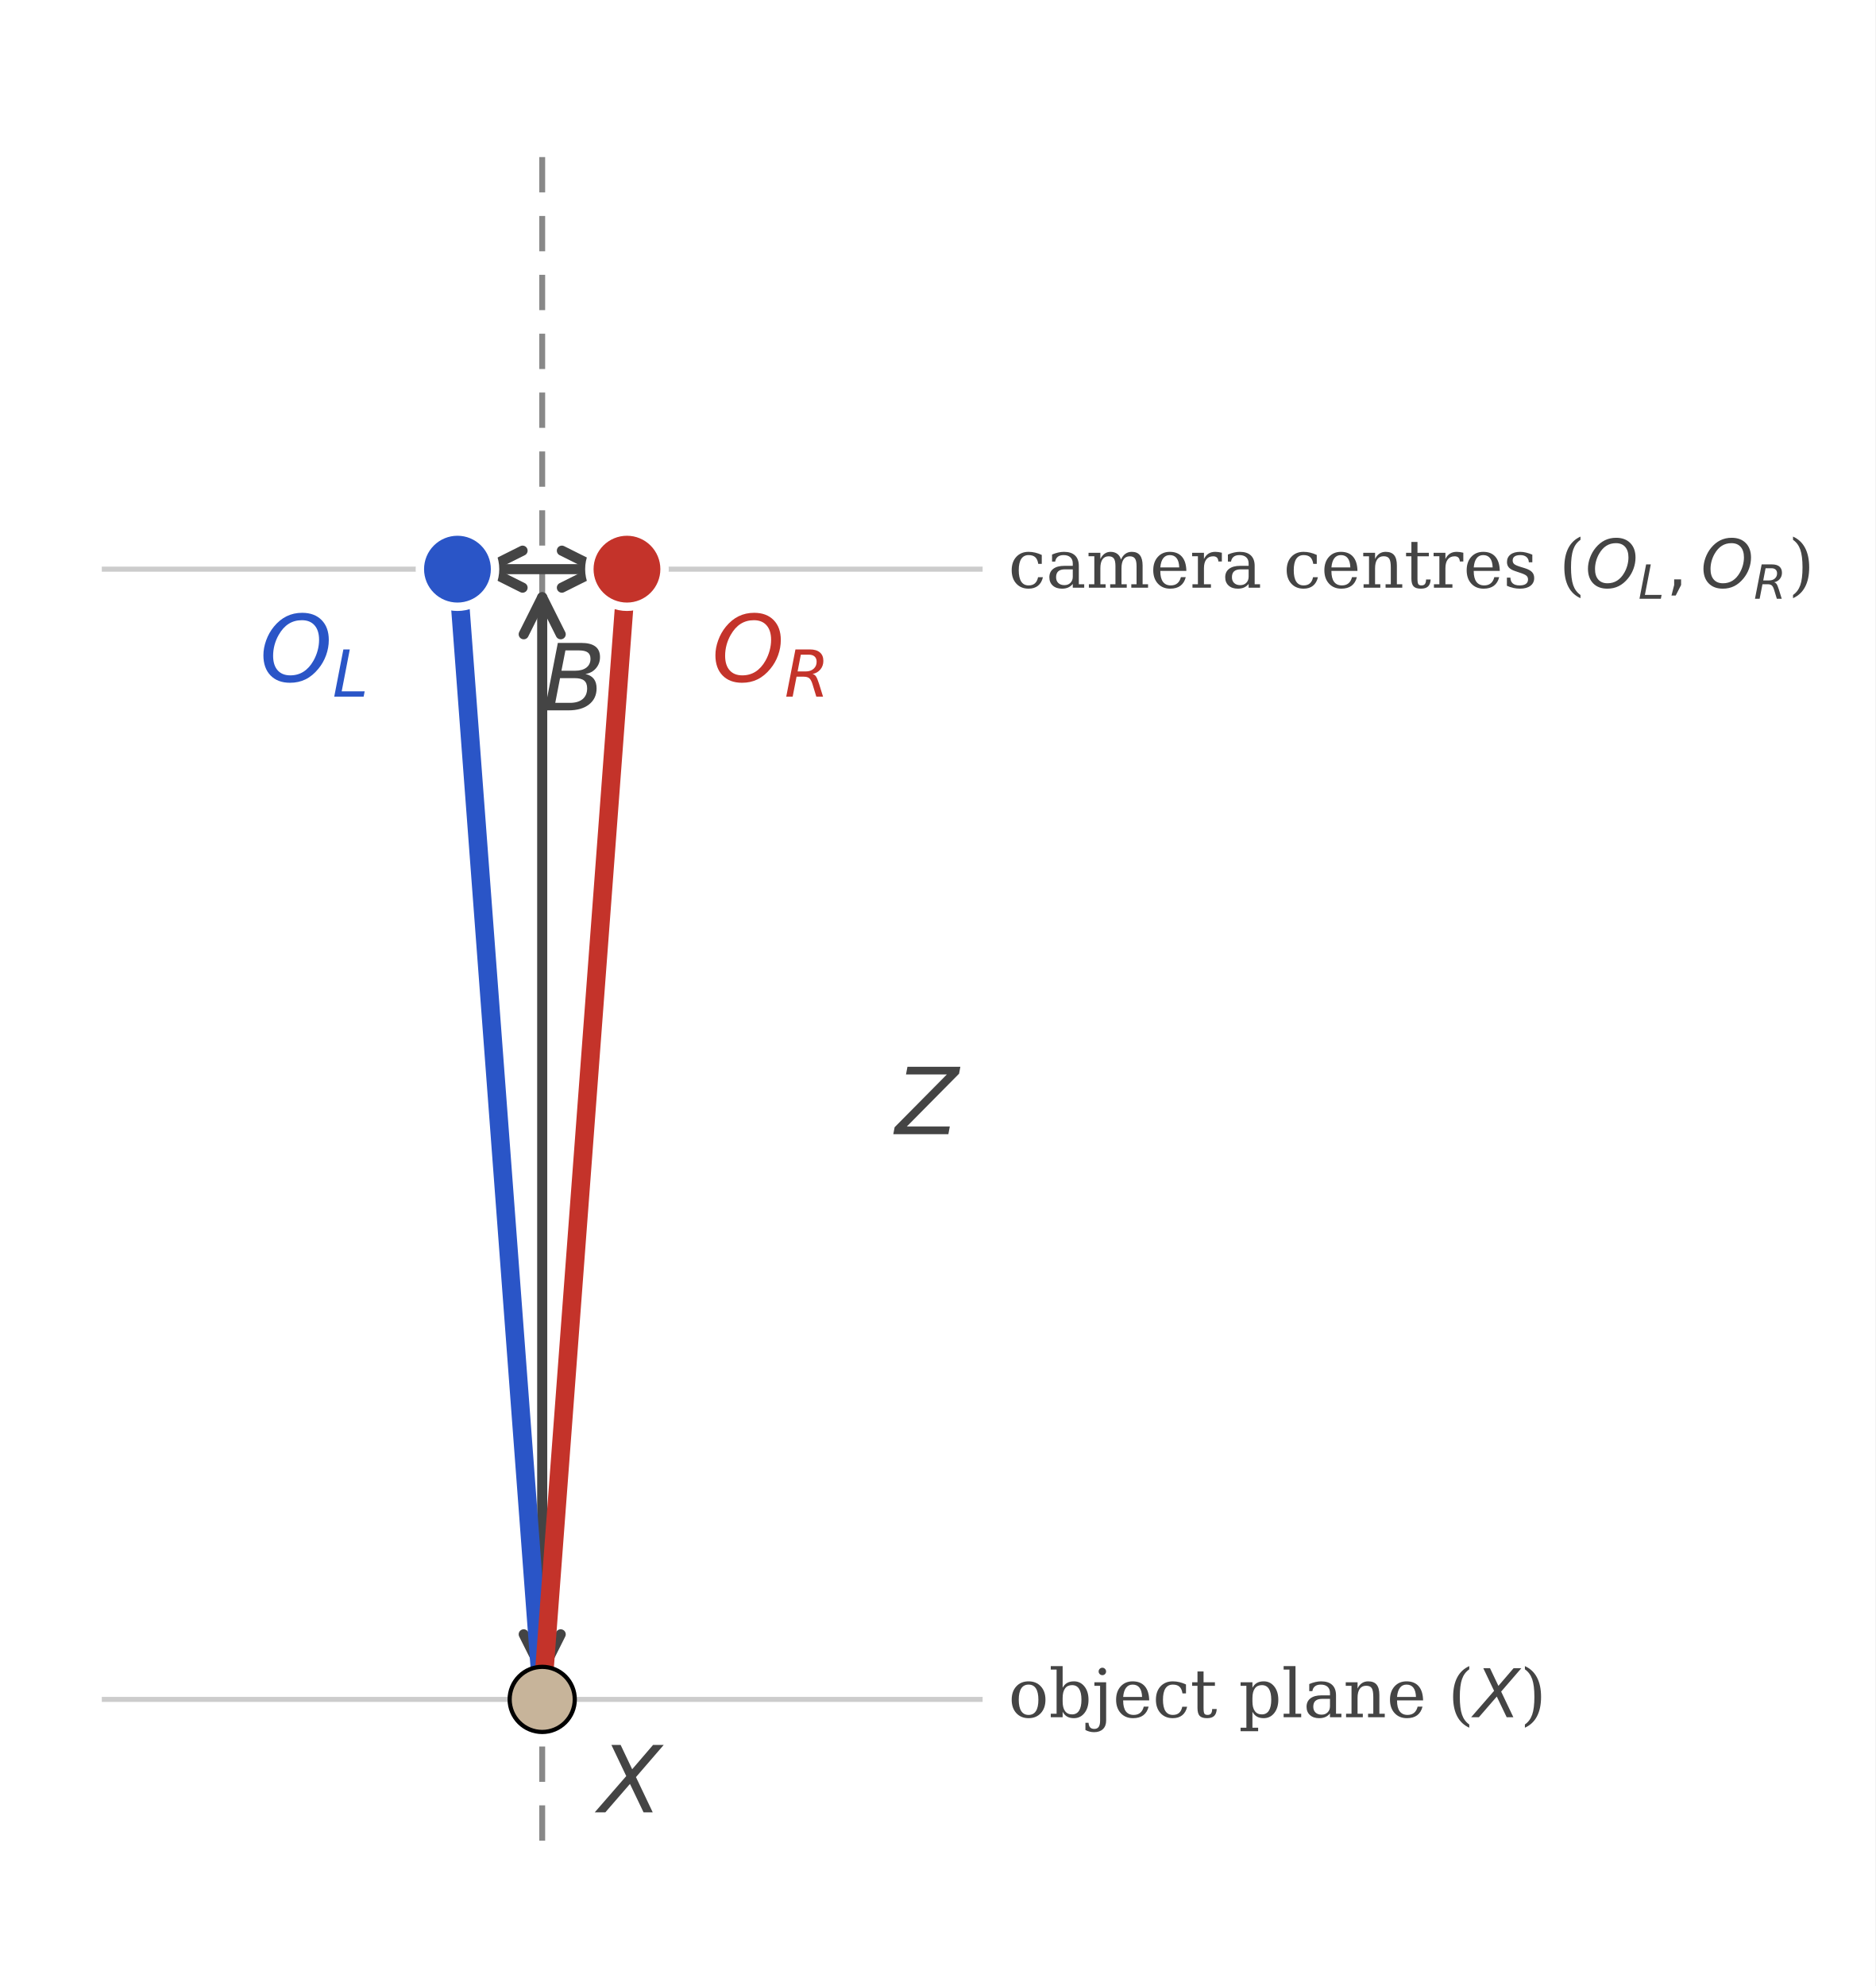
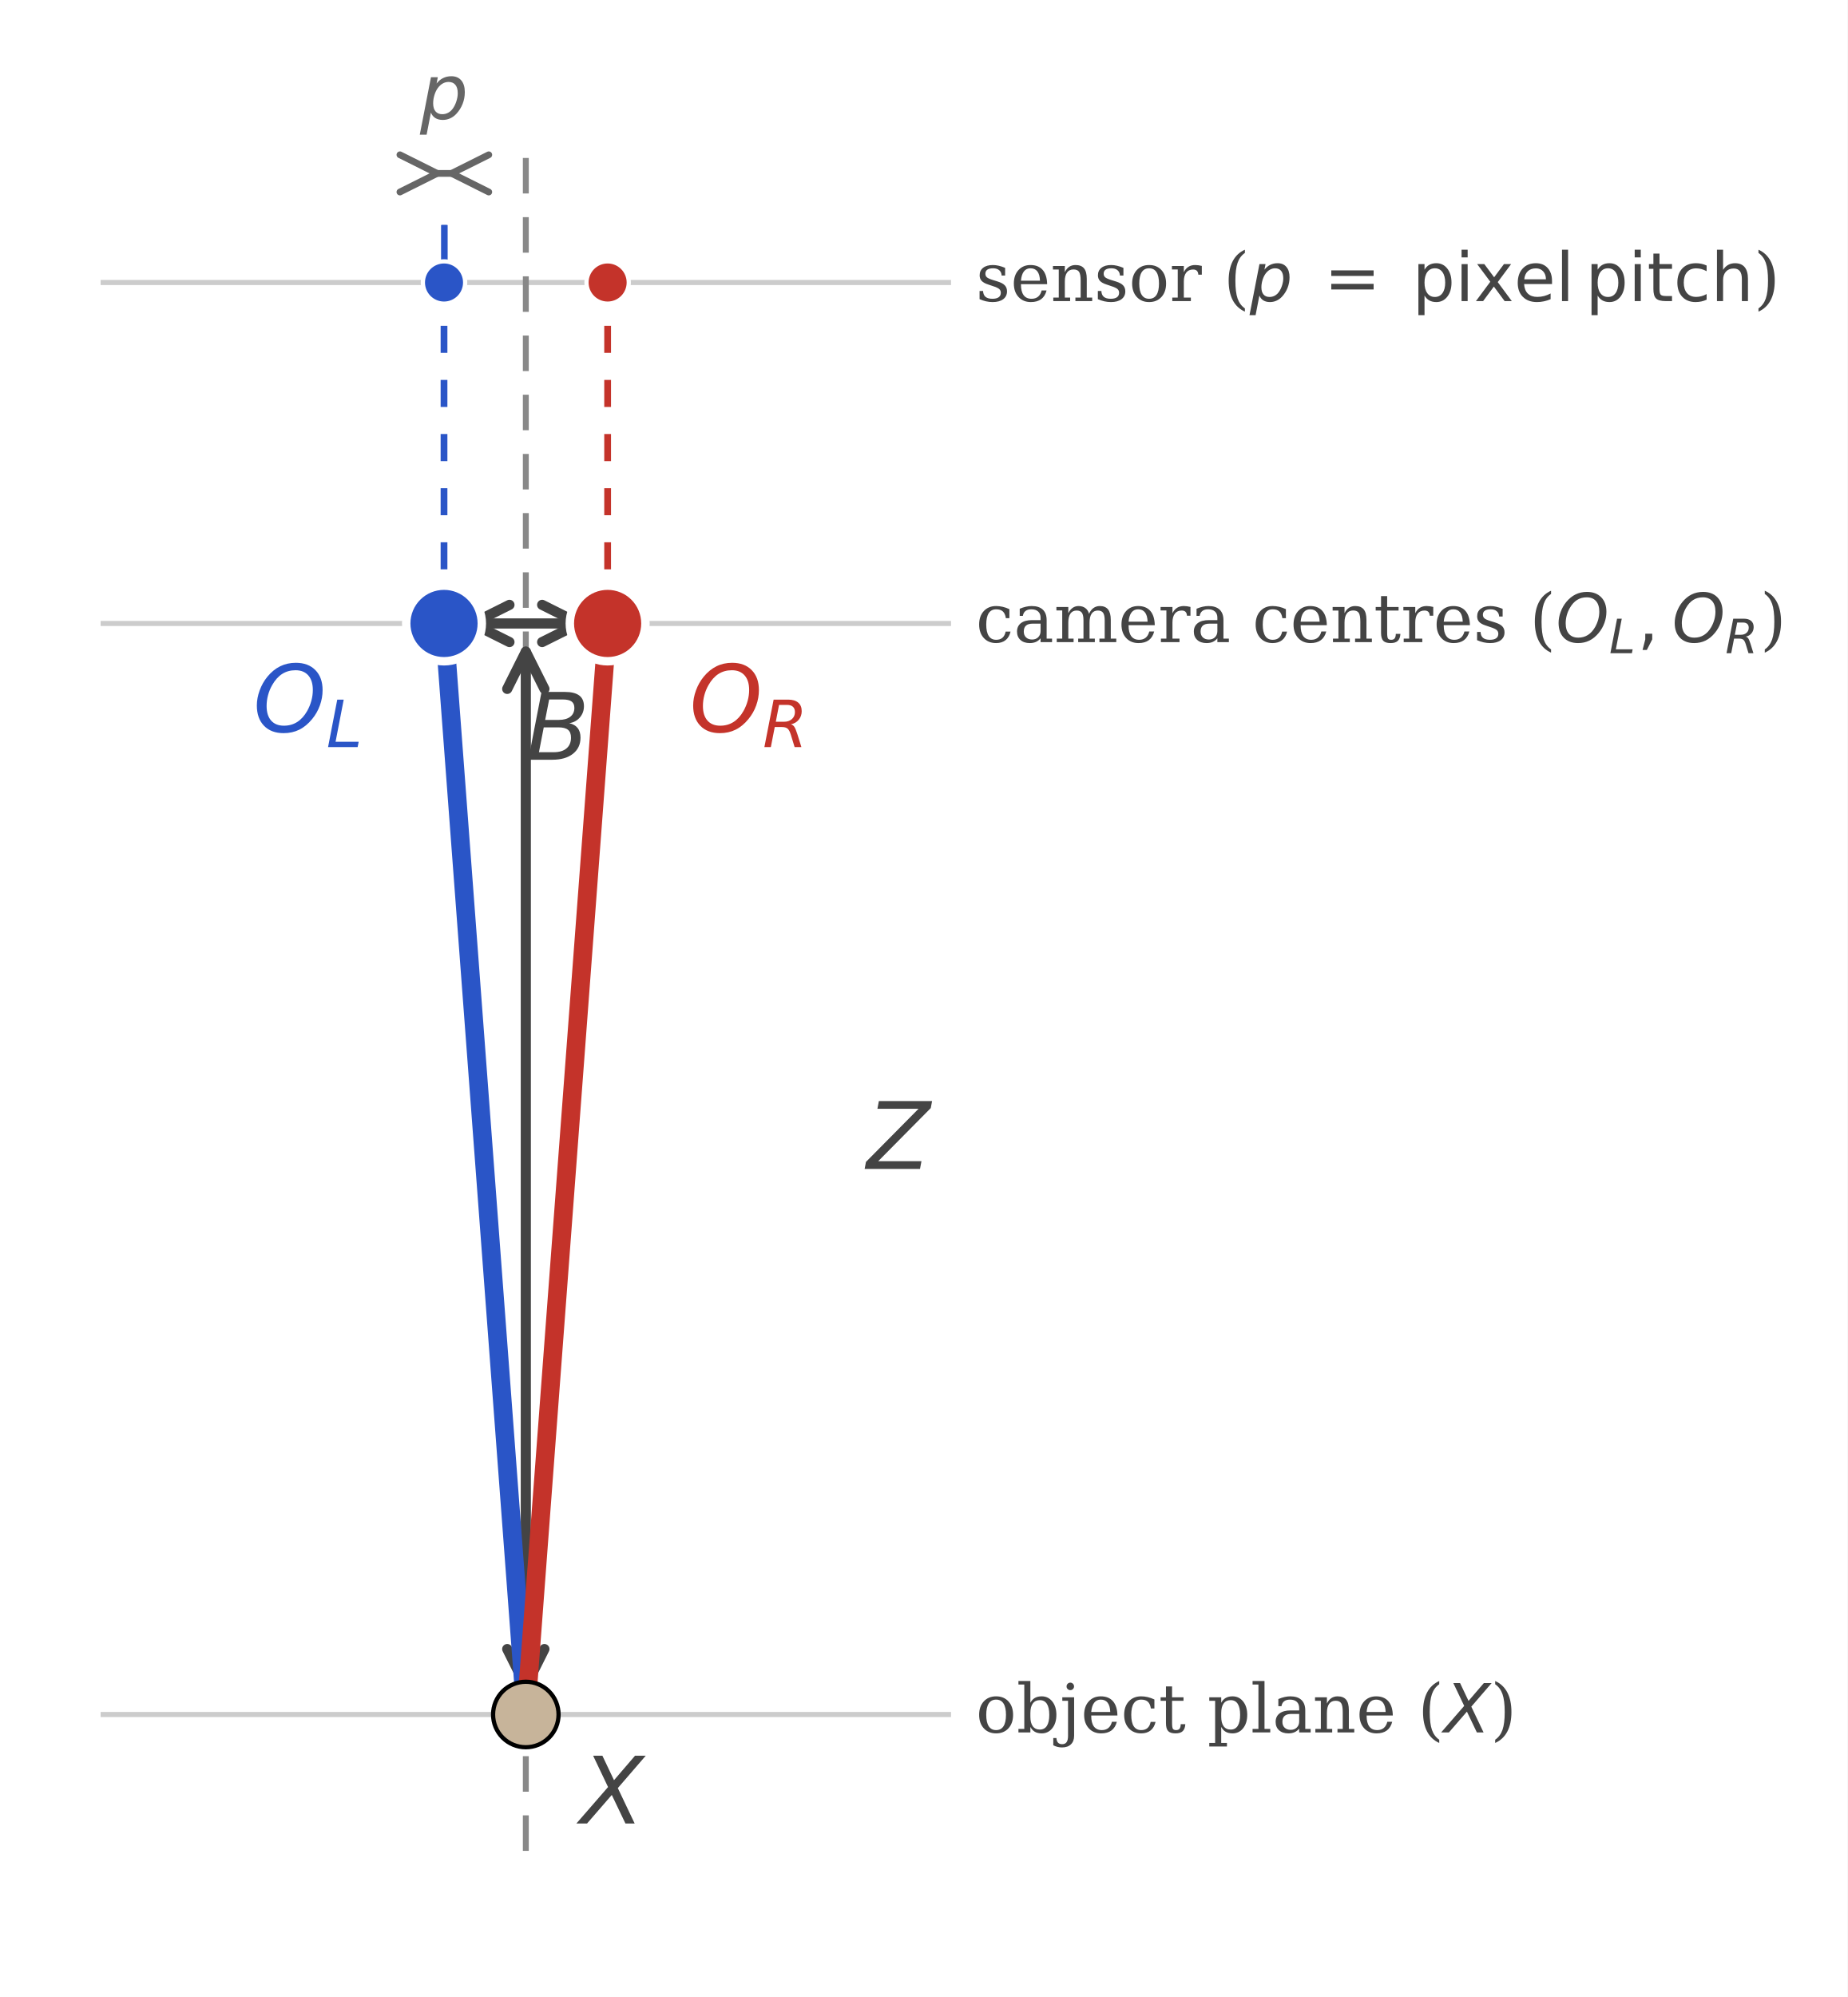
- <svg xmlns="http://www.w3.org/2000/svg" xmlns:xlink="http://www.w3.org/1999/xlink" width="223.048pt" height="236.16pt" viewBox="0 0 223.048 236.16" version="1.1">
+ <svg xmlns="http://www.w3.org/2000/svg" xmlns:xlink="http://www.w3.org/1999/xlink" width="218.539pt" height="236.16pt" viewBox="0 0 218.539 236.16" version="1.1">
  <defs>
    <style type="text/css">*{stroke-linejoin: round; stroke-linecap: butt}</style>
  </defs>
  <g id="figure_1">
    <g id="patch_1">
-       <path d="M 0 236.16  L 223.048 236.16  L 223.048 0  L 0 0  z " style="fill: #ffffff" />
+       <path d="M 0 236.16  L 218.539 236.16  L 218.539 0  L 0 0  z " style="fill: #ffffff" />
    </g>
    <g id="axes_1">
      <g id="line2d_1">
-         <path d="M 12.408 202.08  L 116.568 202.08  " clip-path="url(#p5d92ce7f96)" style="fill: none; stroke: #cccccc; stroke-width: 0.6; stroke-linecap: square" />
+         <path d="M 12.2 202.752  L 112.193 202.752  " clip-path="url(#pa9cb39f3ee)" style="fill: none; stroke: #cccccc; stroke-width: 0.6; stroke-linecap: square" />
      </g>
      <g id="line2d_2">
-         <path d="M 12.408 67.68  L 116.568 67.68  " clip-path="url(#p5d92ce7f96)" style="fill: none; stroke: #cccccc; stroke-width: 0.6; stroke-linecap: square" />
+         <path d="M 12.2 73.728  L 112.193 73.728  " clip-path="url(#pa9cb39f3ee)" style="fill: none; stroke: #cccccc; stroke-width: 0.6; stroke-linecap: square" />
      </g>
      <g id="line2d_3">
-         <path d="M 64.488 218.88  L 64.488 17.28  " clip-path="url(#p5d92ce7f96)" style="fill: none; stroke-dasharray: 4.2,2.8; stroke-dashoffset: 0; stroke: #888888; stroke-width: 0.7" />
+         <path d="M 12.2 33.408  L 112.193 33.408  " clip-path="url(#pa9cb39f3ee)" style="fill: none; stroke: #cccccc; stroke-width: 0.6; stroke-linecap: square" />
+       </g>
+       <g id="line2d_4">
+         <path d="M 62.196 218.88  L 62.196 17.28  " clip-path="url(#pa9cb39f3ee)" style="fill: none; stroke-dasharray: 4.2,2.8; stroke-dashoffset: 0; stroke: #888888; stroke-width: 0.7" />
      </g>
      <g id="text_1">
-         <g style="fill: #444444" transform="translate(119.928 204.2) scale(0.08 -0.08)">
+         <g style="fill: #444444" transform="translate(115.4189 204.872) scale(0.08 -0.08)">
          <defs>
            <path id="DejaVuSerif-6f" d="M 1925 219  Q 2388 219 2623 584  Q 2859 950 2859 1663  Q 2859 2375 2623 2739  Q 2388 3103 1925 3103  Q 1463 3103 1227 2739  Q 991 2375 991 1663  Q 991 950 1228 584  Q 1466 219 1925 219  z M 1925 -91  Q 1200 -91 759 389  Q 319 869 319 1663  Q 319 2456 758 2934  Q 1197 3413 1925 3413  Q 2653 3413 3092 2934  Q 3531 2456 3531 1663  Q 3531 869 3092 389  Q 2653 -91 1925 -91  z " transform="scale(0.015625)" />
            <path id="DejaVuSerif-62" d="M 738 331  L 738 4531  L 184 4531  L 184 4863  L 1313 4863  L 1313 2803  Q 1481 3116 1742 3264  Q 2003 3413 2388 3413  Q 3000 3413 3387 2928  Q 3775 2444 3775 1663  Q 3775 881 3387 395  Q 3000 -91 2388 -91  Q 2003 -91 1742 57  Q 1481 206 1313 519  L 1313 0  L 184 0  L 184 331  L 738 331  z M 1313 1497  Q 1313 897 1542 583  Q 1772 269 2209 269  Q 2650 269 2876 622  Q 3103 975 3103 1663  Q 3103 2353 2876 2703  Q 2650 3053 2209 3053  Q 1772 3053 1542 2737  Q 1313 2422 1313 1825  L 1313 1497  z " transform="scale(0.015625)" />
            <path id="DejaVuSerif-6a" d="M 641 4353  Q 641 4497 745 4603  Q 850 4709 997 4709  Q 1141 4709 1245 4603  Q 1350 4497 1350 4353  Q 1350 4206 1248 4103  Q 1147 4000 997 4000  Q 850 4000 745 4103  Q 641 4206 641 4353  z M 781 2988  L 238 2988  L 238 3322  L 1356 3322  L 1356 -325  Q 1356 -838 1051 -1130  Q 747 -1422 213 -1422  Q -13 -1422 -217 -1370  Q -422 -1319 -616 -1216  L -616 -531  L -319 -531  Q -297 -831 -164 -972  Q -31 -1113 225 -1113  Q 509 -1113 645 -920  Q 781 -728 781 -325  L 781 2988  z " transform="scale(0.015625)" />
            <path id="DejaVuSerif-65" d="M 3469 1600  L 991 1600  L 991 1575  Q 991 903 1244 561  Q 1497 219 1991 219  Q 2369 219 2611 417  Q 2853 616 2950 1006  L 3413 1006  Q 3275 459 2904 184  Q 2534 -91 1931 -91  Q 1203 -91 761 389  Q 319 869 319 1663  Q 319 2450 753 2931  Q 1188 3413 1894 3413  Q 2647 3413 3050 2948  Q 3453 2484 3469 1600  z M 2791 1931  Q 2772 2513 2545 2808  Q 2319 3103 1894 3103  Q 1497 3103 1269 2806  Q 1041 2509 991 1931  L 2791 1931  z " transform="scale(0.015625)" />
            <path id="DejaVuSerif-63" d="M 3291 997  Q 3169 466 2822 187  Q 2475 -91 1925 -91  Q 1200 -91 759 389  Q 319 869 319 1663  Q 319 2459 759 2936  Q 1200 3413 1925 3413  Q 2241 3413 2553 3339  Q 2866 3266 3181 3116  L 3181 2266  L 2847 2266  Q 2781 2703 2561 2903  Q 2341 3103 1931 3103  Q 1466 3103 1228 2742  Q 991 2381 991 1663  Q 991 944 1227 581  Q 1463 219 1931 219  Q 2303 219 2525 412  Q 2747 606 2828 997  L 3291 997  z " transform="scale(0.015625)" />
            <path id="DejaVuSerif-74" d="M 691 2988  L 184 2988  L 184 3322  L 691 3322  L 691 4353  L 1269 4353  L 1269 3322  L 2350 3322  L 2350 2988  L 1269 2988  L 1269 878  Q 1269 456 1350 337  Q 1431 219 1650 219  Q 1875 219 1978 351  Q 2081 484 2088 781  L 2522 781  Q 2497 328 2275 118  Q 2053 -91 1600 -91  Q 1103 -91 897 129  Q 691 350 691 878  L 691 2988  z " transform="scale(0.015625)" />
            <path id="DejaVuSerif-20" transform="scale(0.015625)" />
            <path id="DejaVuSerif-70" d="M 1313 1825  L 1313 1497  Q 1313 897 1542 583  Q 1772 269 2209 269  Q 2650 269 2876 622  Q 3103 975 3103 1663  Q 3103 2353 2876 2703  Q 2650 3053 2209 3053  Q 1772 3053 1542 2737  Q 1313 2422 1313 1825  z M 738 2988  L 184 2988  L 184 3322  L 1313 3322  L 1313 2803  Q 1481 3116 1742 3264  Q 2003 3413 2388 3413  Q 3000 3413 3387 2928  Q 3775 2444 3775 1663  Q 3775 881 3387 395  Q 3000 -91 2388 -91  Q 2003 -91 1742 57  Q 1481 206 1313 519  L 1313 -997  L 1856 -997  L 1856 -1331  L 184 -1331  L 184 -997  L 738 -997  L 738 2988  z " transform="scale(0.015625)" />
            <path id="DejaVuSerif-6c" d="M 1313 331  L 1856 331  L 1856 0  L 184 0  L 184 331  L 738 331  L 738 4531  L 184 4531  L 184 4863  L 1313 4863  L 1313 331  z " transform="scale(0.015625)" />
            <path id="DejaVuSerif-61" d="M 2547 1044  L 2547 1747  L 1806 1747  Q 1378 1747 1168 1562  Q 959 1378 959 997  Q 959 650 1171 447  Q 1384 244 1747 244  Q 2106 244 2326 466  Q 2547 688 2547 1044  z M 3122 2075  L 3122 331  L 3634 331  L 3634 0  L 2547 0  L 2547 359  Q 2356 128 2106 18  Q 1856 -91 1522 -91  Q 969 -91 644 203  Q 319 497 319 997  Q 319 1513 691 1797  Q 1063 2081 1741 2081  L 2547 2081  L 2547 2309  Q 2547 2688 2317 2895  Q 2088 3103 1672 3103  Q 1328 3103 1125 2947  Q 922 2791 872 2484  L 575 2484  L 575 3156  Q 875 3284 1158 3348  Q 1441 3413 1709 3413  Q 2400 3413 2761 3070  Q 3122 2728 3122 2075  z " transform="scale(0.015625)" />
            <path id="DejaVuSerif-6e" d="M 263 0  L 263 331  L 781 331  L 781 2988  L 231 2988  L 231 3322  L 1356 3322  L 1356 2731  Q 1516 3069 1770 3241  Q 2025 3413 2363 3413  Q 2913 3413 3172 3097  Q 3431 2781 3431 2113  L 3431 331  L 3944 331  L 3944 0  L 2356 0  L 2356 331  L 2853 331  L 2853 1931  Q 2853 2541 2703 2767  Q 2553 2994 2175 2994  Q 1775 2994 1565 2701  Q 1356 2409 1356 1850  L 1356 331  L 1856 331  L 1856 0  L 263 0  z " transform="scale(0.015625)" />
            <path id="DejaVuSerif-28" d="M 2041 -997  Q 1281 -656 893 83  Q 506 822 506 1931  Q 506 3044 893 3783  Q 1281 4522 2041 4863  L 2041 4556  Q 1559 4225 1350 3623  Q 1141 3022 1141 1931  Q 1141 844 1350 242  Q 1559 -359 2041 -691  L 2041 -997  z " transform="scale(0.015625)" />
            <path id="DejaVuSans-Oblique-58" d="M 878 4666  L 1516 4666  L 2316 2981  L 3763 4666  L 4500 4666  L 2578 2438  L 3738 0  L 3103 0  L 2163 1966  L 459 0  L -275 0  L 1906 2509  L 878 4666  z " transform="scale(0.015625)" />
            <path id="DejaVuSerif-29" d="M 453 -997  L 453 -691  Q 934 -359 1145 242  Q 1356 844 1356 1931  Q 1356 3022 1145 3623  Q 934 4225 453 4556  L 453 4863  Q 1216 4522 1603 3783  Q 1991 3044 1991 1931  Q 1991 822 1603 83  Q 1216 -656 453 -997  z " transform="scale(0.015625)" />
          </defs>
          <use xlink:href="#DejaVuSerif-6f" transform="translate(0 0.015625)" />
          <use xlink:href="#DejaVuSerif-62" transform="translate(60.20508 0.015625)" />
          <use xlink:href="#DejaVuSerif-6a" transform="translate(124.2188 0.015625)" />
          <use xlink:href="#DejaVuSerif-65" transform="translate(155.2246 0.015625)" />
          <use xlink:href="#DejaVuSerif-63" transform="translate(214.4043 0.015625)" />
          <use xlink:href="#DejaVuSerif-74" transform="translate(270.4102 0.015625)" />
          <use xlink:href="#DejaVuSerif-20" transform="translate(310.5957 0.015625)" />
          <use xlink:href="#DejaVuSerif-70" transform="translate(342.3828 0.015625)" />
          <use xlink:href="#DejaVuSerif-6c" transform="translate(406.3965 0.015625)" />
          <use xlink:href="#DejaVuSerif-61" transform="translate(438.3789 0.015625)" />
          <use xlink:href="#DejaVuSerif-6e" transform="translate(497.998 0.015625)" />
          <use xlink:href="#DejaVuSerif-65" transform="translate(562.4023 0.015625)" />
          <use xlink:href="#DejaVuSerif-20" transform="translate(621.582 0.015625)" />
          <use xlink:href="#DejaVuSerif-28" transform="translate(653.3691 0.015625)" />
          <use xlink:href="#DejaVuSans-Oblique-58" transform="translate(692.3828 0.015625)" />
          <use xlink:href="#DejaVuSerif-29" transform="translate(760.8887 0.015625)" />
        </g>
      </g>
      <g id="text_2">
-         <g style="fill: #444444" transform="translate(119.928 69.8875) scale(0.08 -0.08)">
+         <g style="fill: #444444" transform="translate(115.4189 75.9355) scale(0.08 -0.08)">
          <defs>
            <path id="DejaVuSerif-6d" d="M 3316 2675  Q 3481 3041 3739 3227  Q 3997 3413 4341 3413  Q 4863 3413 5119 3089  Q 5375 2766 5375 2113  L 5375 331  L 5894 331  L 5894 0  L 4300 0  L 4300 331  L 4800 331  L 4800 2047  Q 4800 2556 4650 2772  Q 4500 2988 4153 2988  Q 3769 2988 3567 2697  Q 3366 2406 3366 1850  L 3366 331  L 3866 331  L 3866 0  L 2291 0  L 2291 331  L 2791 331  L 2791 2069  Q 2791 2566 2641 2777  Q 2491 2988 2144 2988  Q 1759 2988 1557 2697  Q 1356 2406 1356 1850  L 1356 331  L 1856 331  L 1856 0  L 263 0  L 263 331  L 781 331  L 781 2994  L 231 2994  L 231 3322  L 1356 3322  L 1356 2731  Q 1516 3063 1762 3238  Q 2009 3413 2322 3413  Q 2709 3413 2968 3220  Q 3228 3028 3316 2675  z " transform="scale(0.015625)" />
            <path id="DejaVuSerif-72" d="M 3059 3328  L 3059 2497  L 2728 2497  Q 2713 2744 2591 2866  Q 2469 2988 2234 2988  Q 1809 2988 1582 2694  Q 1356 2400 1356 1850  L 1356 331  L 2022 331  L 2022 0  L 263 0  L 263 331  L 781 331  L 781 2994  L 231 2994  L 231 3322  L 1356 3322  L 1356 2731  Q 1525 3078 1790 3245  Q 2056 3413 2438 3413  Q 2578 3413 2733 3391  Q 2888 3369 3059 3328  z " transform="scale(0.015625)" />
            <path id="DejaVuSerif-73" d="M 359 184  L 359 959  L 691 959  Q 703 588 923 403  Q 1144 219 1575 219  Q 1963 219 2166 364  Q 2369 509 2369 788  Q 2369 1006 2220 1140  Q 2072 1275 1594 1428  L 1178 1569  Q 750 1706 558 1912  Q 366 2119 366 2438  Q 366 2894 700 3153  Q 1034 3413 1625 3413  Q 1888 3413 2178 3344  Q 2469 3275 2778 3144  L 2778 2419  L 2447 2419  Q 2434 2741 2221 2922  Q 2009 3103 1644 3103  Q 1281 3103 1095 2975  Q 909 2847 909 2591  Q 909 2381 1050 2254  Q 1191 2128 1613 1997  L 2069 1856  Q 2541 1709 2748 1489  Q 2956 1269 2956 922  Q 2956 450 2595 179  Q 2234 -91 1600 -91  Q 1278 -91 972 -22  Q 666 47 359 184  z " transform="scale(0.015625)" />
            <path id="DejaVuSans-Oblique-4f" d="M 2919 4238  Q 2400 4238 2003 3986  Q 1606 3734 1313 3219  Q 1125 2891 1026 2522  Q 928 2153 928 1778  Q 928 1128 1239 775  Q 1550 422 2119 422  Q 2631 422 3032 676  Q 3434 931 3719 1434  Q 3909 1772 4009 2142  Q 4109 2513 4109 2881  Q 4109 3528 3796 3883  Q 3484 4238 2919 4238  z M 2100 -91  Q 1241 -91 748 418  Q 256 928 256 1813  Q 256 2319 448 2847  Q 641 3375 978 3788  Q 1375 4272 1862 4511  Q 2350 4750 2938 4750  Q 3794 4750 4287 4245  Q 4781 3741 4781 2869  Q 4781 2331 4593 1812  Q 4406 1294 4056 872  Q 3656 384 3173 146  Q 2691 -91 2100 -91  z " transform="scale(0.015625)" />
            <path id="DejaVuSans-Oblique-4c" d="M 1075 4666  L 1709 4666  L 909 525  L 3181 525  L 3078 0  L 172 0  L 1075 4666  z " transform="scale(0.015625)" />
            <path id="DejaVuSans-2c" d="M 750 794  L 1409 794  L 1409 256  L 897 -744  L 494 -744  L 750 256  L 750 794  z " transform="scale(0.015625)" />
            <path id="DejaVuSans-Oblique-52" d="M 1613 4147  L 1294 2491  L 2106 2491  Q 2584 2491 2879 2755  Q 3175 3019 3175 3444  Q 3175 3784 2976 3965  Q 2778 4147 2406 4147  L 1613 4147  z M 2772 2241  Q 2972 2194 3105 2009  Q 3238 1825 3413 1275  L 3809 0  L 3144 0  L 2778 1197  Q 2638 1659 2453 1815  Q 2269 1972 1888 1972  L 1191 1972  L 806 0  L 172 0  L 1081 4666  L 2503 4666  Q 3150 4666 3495 4373  Q 3841 4081 3841 3531  Q 3841 3044 3547 2687  Q 3253 2331 2772 2241  z " transform="scale(0.015625)" />
          </defs>
          <use xlink:href="#DejaVuSerif-63" transform="translate(0 0.015625)" />
          <use xlink:href="#DejaVuSerif-61" transform="translate(56.00586 0.015625)" />
          <use xlink:href="#DejaVuSerif-6d" transform="translate(115.625 0.015625)" />
          <use xlink:href="#DejaVuSerif-65" transform="translate(210.4492 0.015625)" />
          <use xlink:href="#DejaVuSerif-72" transform="translate(269.6289 0.015625)" />
          <use xlink:href="#DejaVuSerif-61" transform="translate(317.4316 0.015625)" />
          <use xlink:href="#DejaVuSerif-20" transform="translate(377.0508 0.015625)" />
          <use xlink:href="#DejaVuSerif-63" transform="translate(408.8379 0.015625)" />
          <use xlink:href="#DejaVuSerif-65" transform="translate(464.8438 0.015625)" />
          <use xlink:href="#DejaVuSerif-6e" transform="translate(524.0234 0.015625)" />
          <use xlink:href="#DejaVuSerif-74" transform="translate(588.4277 0.015625)" />
          <use xlink:href="#DejaVuSerif-72" transform="translate(628.6133 0.015625)" />
          <use xlink:href="#DejaVuSerif-65" transform="translate(676.416 0.015625)" />
          <use xlink:href="#DejaVuSerif-73" transform="translate(735.5957 0.015625)" />
          <use xlink:href="#DejaVuSerif-20" transform="translate(786.9141 0.015625)" />
          <use xlink:href="#DejaVuSerif-28" transform="translate(818.7012 0.015625)" />
          <use xlink:href="#DejaVuSans-Oblique-4f" transform="translate(857.7148 0.015625)" />
          <use xlink:href="#DejaVuSans-Oblique-4c" transform="translate(936.4258 -16.39062) scale(0.7)" />
          <use xlink:href="#DejaVuSans-2c" transform="translate(978.1592 0.015625)" />
          <use xlink:href="#DejaVuSans-Oblique-4f" transform="translate(1029.429 0.015625)" />
          <use xlink:href="#DejaVuSans-Oblique-52" transform="translate(1108.14 -16.39062) scale(0.7)" />
          <use xlink:href="#DejaVuSerif-29" transform="translate(1159.512 0.015625)" />
        </g>
      </g>
      <g id="text_3">
-         <g style="fill: #2a55c7" transform="translate(30.888 81.12) scale(0.11 -0.11)">
+         <g style="fill: #444444" transform="translate(115.4189 35.608) scale(0.08 -0.08)">
+           <defs>
+             <path id="DejaVuSans-Oblique-70" d="M 3175 2156  Q 3175 2616 2975 2859  Q 2775 3103 2400 3103  Q 2144 3103 1911 2972  Q 1678 2841 1497 2591  Q 1319 2344 1212 1994  Q 1106 1644 1106 1300  Q 1106 863 1306 627  Q 1506 391 1875 391  Q 2147 391 2380 519  Q 2613 647 2778 891  Q 2956 1147 3065 1494  Q 3175 1841 3175 2156  z M 1394 2969  Q 1625 3272 1939 3428  Q 2253 3584 2638 3584  Q 3175 3584 3472 3232  Q 3769 2881 3769 2247  Q 3769 1728 3584 1258  Q 3400 788 3053 416  Q 2822 169 2531 39  Q 2241 -91 1919 -91  Q 1547 -91 1294 64  Q 1041 219 916 525  L 556 -1331  L -19 -1331  L 922 3500  L 1497 3500  L 1394 2969  z " transform="scale(0.015625)" />
+             <path id="DejaVuSans-3d" d="M 678 2906  L 4684 2906  L 4684 2381  L 678 2381  L 678 2906  z M 678 1631  L 4684 1631  L 4684 1100  L 678 1100  L 678 1631  z " transform="scale(0.015625)" />
+             <path id="DejaVuSans-70" d="M 1159 525  L 1159 -1331  L 581 -1331  L 581 3500  L 1159 3500  L 1159 2969  Q 1341 3281 1617 3432  Q 1894 3584 2278 3584  Q 2916 3584 3314 3078  Q 3713 2572 3713 1747  Q 3713 922 3314 415  Q 2916 -91 2278 -91  Q 1894 -91 1617 61  Q 1341 213 1159 525  z M 3116 1747  Q 3116 2381 2855 2742  Q 2594 3103 2138 3103  Q 1681 3103 1420 2742  Q 1159 2381 1159 1747  Q 1159 1113 1420 752  Q 1681 391 2138 391  Q 2594 391 2855 752  Q 3116 1113 3116 1747  z " transform="scale(0.015625)" />
+             <path id="DejaVuSans-69" d="M 603 3500  L 1178 3500  L 1178 0  L 603 0  L 603 3500  z M 603 4863  L 1178 4863  L 1178 4134  L 603 4134  L 603 4863  z " transform="scale(0.015625)" />
+             <path id="DejaVuSans-78" d="M 3513 3500  L 2247 1797  L 3578 0  L 2900 0  L 1881 1375  L 863 0  L 184 0  L 1544 1831  L 300 3500  L 978 3500  L 1906 2253  L 2834 3500  L 3513 3500  z " transform="scale(0.015625)" />
+             <path id="DejaVuSans-65" d="M 3597 1894  L 3597 1613  L 953 1613  Q 991 1019 1311 708  Q 1631 397 2203 397  Q 2534 397 2845 478  Q 3156 559 3463 722  L 3463 178  Q 3153 47 2828 -22  Q 2503 -91 2169 -91  Q 1331 -91 842 396  Q 353 884 353 1716  Q 353 2575 817 3079  Q 1281 3584 2069 3584  Q 2775 3584 3186 3129  Q 3597 2675 3597 1894  z M 3022 2063  Q 3016 2534 2758 2815  Q 2500 3097 2075 3097  Q 1594 3097 1305 2825  Q 1016 2553 972 2059  L 3022 2063  z " transform="scale(0.015625)" />
+             <path id="DejaVuSans-6c" d="M 603 4863  L 1178 4863  L 1178 0  L 603 0  L 603 4863  z " transform="scale(0.015625)" />
+             <path id="DejaVuSans-74" d="M 1172 4494  L 1172 3500  L 2356 3500  L 2356 3053  L 1172 3053  L 1172 1153  Q 1172 725 1289 603  Q 1406 481 1766 481  L 2356 481  L 2356 0  L 1766 0  Q 1100 0 847 248  Q 594 497 594 1153  L 594 3053  L 172 3053  L 172 3500  L 594 3500  L 594 4494  L 1172 4494  z " transform="scale(0.015625)" />
+             <path id="DejaVuSans-63" d="M 3122 3366  L 3122 2828  Q 2878 2963 2633 3030  Q 2388 3097 2138 3097  Q 1578 3097 1268 2742  Q 959 2388 959 1747  Q 959 1106 1268 751  Q 1578 397 2138 397  Q 2388 397 2633 464  Q 2878 531 3122 666  L 3122 134  Q 2881 22 2623 -34  Q 2366 -91 2075 -91  Q 1284 -91 818 406  Q 353 903 353 1747  Q 353 2603 823 3093  Q 1294 3584 2113 3584  Q 2378 3584 2631 3529  Q 2884 3475 3122 3366  z " transform="scale(0.015625)" />
+             <path id="DejaVuSans-68" d="M 3513 2113  L 3513 0  L 2938 0  L 2938 2094  Q 2938 2591 2744 2837  Q 2550 3084 2163 3084  Q 1697 3084 1428 2787  Q 1159 2491 1159 1978  L 1159 0  L 581 0  L 581 4863  L 1159 4863  L 1159 2956  Q 1366 3272 1645 3428  Q 1925 3584 2291 3584  Q 2894 3584 3203 3211  Q 3513 2838 3513 2113  z " transform="scale(0.015625)" />
+           </defs>
+           <use xlink:href="#DejaVuSerif-73" transform="translate(0 0.015625)" />
+           <use xlink:href="#DejaVuSerif-65" transform="translate(51.31836 0.015625)" />
+           <use xlink:href="#DejaVuSerif-6e" transform="translate(110.498 0.015625)" />
+           <use xlink:href="#DejaVuSerif-73" transform="translate(174.9023 0.015625)" />
+           <use xlink:href="#DejaVuSerif-6f" transform="translate(226.2207 0.015625)" />
+           <use xlink:href="#DejaVuSerif-72" transform="translate(286.4258 0.015625)" />
+           <use xlink:href="#DejaVuSerif-20" transform="translate(334.2285 0.015625)" />
+           <use xlink:href="#DejaVuSerif-28" transform="translate(366.0156 0.015625)" />
+           <use xlink:href="#DejaVuSans-Oblique-70" transform="translate(405.0293 0.015625)" />
+           <use xlink:href="#DejaVuSans-3d" transform="translate(515.0474 0.015625)" />
+           <use xlink:href="#DejaVuSans-70" transform="translate(645.378 0.015625)" />
+           <use xlink:href="#DejaVuSans-69" transform="translate(708.8546 0.015625)" />
+           <use xlink:href="#DejaVuSans-78" transform="translate(736.6378 0.015625)" />
+           <use xlink:href="#DejaVuSans-65" transform="translate(795.8175 0.015625)" />
+           <use xlink:href="#DejaVuSans-6c" transform="translate(857.3409 0.015625)" />
+           <use xlink:href="#DejaVuSans-70" transform="translate(901.3598 0.015625)" />
+           <use xlink:href="#DejaVuSans-69" transform="translate(964.8364 0.015625)" />
+           <use xlink:href="#DejaVuSans-74" transform="translate(992.6196 0.015625)" />
+           <use xlink:href="#DejaVuSans-63" transform="translate(1031.829 0.015625)" />
+           <use xlink:href="#DejaVuSans-68" transform="translate(1086.809 0.015625)" />
+           <use xlink:href="#DejaVuSerif-29" transform="translate(1150.188 0.015625)" />
+         </g>
+       </g>
+       <g id="text_4">
+         <g style="fill: #2a55c7" transform="translate(29.94048 86.6304) scale(0.11 -0.11)">
          <use xlink:href="#DejaVuSans-Oblique-4f" transform="translate(0 0.78125)" />
          <use xlink:href="#DejaVuSans-Oblique-4c" transform="translate(78.71094 -15.625) scale(0.7)" />
        </g>
      </g>
-       <g id="text_4">
-         <g style="fill: #c4332a" transform="translate(84.648 81.12) scale(0.11 -0.11)">
+       <g id="line2d_5">
+         <path d="M 52.52 73.728  L 52.52 33.408  " clip-path="url(#pa9cb39f3ee)" style="fill: none; stroke-dasharray: 3.2,3.2; stroke-dashoffset: 0; stroke: #2a55c7; stroke-width: 0.8" />
+       </g>
+       <g id="text_5">
+         <g style="fill: #c4332a" transform="translate(81.55008 86.6304) scale(0.11 -0.11)">
          <use xlink:href="#DejaVuSans-Oblique-4f" transform="translate(0 0.78125)" />
          <use xlink:href="#DejaVuSans-Oblique-52" transform="translate(78.71094 -15.625) scale(0.7)" />
        </g>
      </g>
-       <g id="text_5">
-         <g style="fill: #444444" transform="translate(71.208 215.52) scale(0.11 -0.11)">
+       <g id="line2d_6">
+         <path d="M 71.873 73.728  L 71.873 33.408  " clip-path="url(#pa9cb39f3ee)" style="fill: none; stroke-dasharray: 3.2,3.2; stroke-dashoffset: 0; stroke: #c4332a; stroke-width: 0.8" />
+       </g>
+       <g id="text_6">
+         <g style="fill: #444444" transform="translate(68.64768 215.6544) scale(0.11 -0.11)">
          <use xlink:href="#DejaVuSans-Oblique-58" transform="translate(0 0.09375)" />
        </g>
      </g>
      <g id="patch_2">
-         <path d="M 57.753 67.68  Q 64.49 67.68 71.227 67.68  " style="fill: none; stroke: #444444; stroke-width: 1.2; stroke-linecap: round" />
-         <path d="M 62.153 69.88  L 57.753 67.68  L 62.153 65.48  " style="fill: none; stroke: #444444; stroke-width: 1.2; stroke-linecap: round" />
-         <path d="M 66.827 65.48  L 71.227 67.68  L 66.827 69.88  " style="fill: none; stroke: #444444; stroke-width: 1.2; stroke-linecap: round" />
-       </g>
-       <g id="text_6">
-         <g style="fill: #444444" transform="translate(64.488 84.48) scale(0.11 -0.11)">
+         <path d="M 53.414 20.506  Q 52.56 20.506 51.706 20.506  " style="fill: none; stroke: #666666; stroke-width: 0.8; stroke-linecap: round" />
+         <path d="M 57.814 22.706  L 53.414 20.506  L 57.814 18.306  " style="fill: none; stroke: #666666; stroke-width: 0.8; stroke-linecap: round" />
+         <path d="M 47.306 18.306  L 51.706 20.506  L 47.306 22.706  " style="fill: none; stroke: #666666; stroke-width: 0.8; stroke-linecap: round" />
+       </g>
+       <g id="text_7">
+         <g style="fill: #666666" transform="translate(49.68 14.0544) scale(0.09 -0.09)">
+           <use xlink:href="#DejaVuSans-Oblique-70" />
+         </g>
+       </g>
+       <g id="patch_3">
+         <path d="M 55.86 73.728  Q 62.194 73.728 68.528 73.728  " style="fill: none; stroke: #444444; stroke-width: 1.2; stroke-linecap: round" />
+         <path d="M 60.26 75.928  L 55.86 73.728  L 60.26 71.528  " style="fill: none; stroke: #444444; stroke-width: 1.2; stroke-linecap: round" />
+         <path d="M 64.128 71.528  L 68.528 73.728  L 64.128 75.928  " style="fill: none; stroke: #444444; stroke-width: 1.2; stroke-linecap: round" />
+       </g>
+       <g id="text_8">
+         <g style="fill: #444444" transform="translate(62.19648 89.856) scale(0.11 -0.11)">
          <defs>
            <path id="DejaVuSans-Oblique-42" d="M 1081 4666  L 2694 4666  Q 3350 4666 3675 4422  Q 4000 4178 4000 3688  Q 4000 3238 3720 2911  Q 3441 2584 2988 2516  Q 3375 2428 3569 2181  Q 3763 1934 3763 1522  Q 3763 819 3242 409  Q 2722 0 1819 0  L 172 0  L 1081 4666  z M 1234 2228  L 903 519  L 1919 519  Q 2491 519 2800 781  Q 3109 1044 3109 1522  Q 3109 1891 2904 2059  Q 2700 2228 2247 2228  L 1234 2228  z M 1606 4147  L 1331 2741  L 2272 2741  Q 2775 2741 3058 2959  Q 3341 3178 3341 3566  Q 3341 3869 3150 4008  Q 2959 4147 2541 4147  L 1606 4147  z " transform="scale(0.015625)" />
          </defs>
          <use xlink:href="#DejaVuSans-Oblique-42" transform="translate(0 0.09375)" />
        </g>
      </g>
-       <g id="patch_3">
-         <path d="M 64.488 198.741  Q 64.488 134.881 64.488 71.022  " style="fill: none; stroke: #444444; stroke-width: 1.2; stroke-linecap: round" />
-         <path d="M 66.688 194.341  L 64.488 198.741  L 62.288 194.341  " style="fill: none; stroke: #444444; stroke-width: 1.2; stroke-linecap: round" />
-         <path d="M 62.288 75.422  L 64.488 71.022  L 66.688 75.422  " style="fill: none; stroke: #444444; stroke-width: 1.2; stroke-linecap: round" />
-       </g>
-       <g id="text_7">
-         <g style="fill: #444444" transform="translate(106.488 134.88) scale(0.11 -0.11)">
+       <g id="patch_4">
+         <path d="M 62.196 199.414  Q 62.196 138.24 62.196 77.066  " style="fill: none; stroke: #444444; stroke-width: 1.2; stroke-linecap: round" />
+         <path d="M 64.396 195.014  L 62.196 199.414  L 59.996 195.014  " style="fill: none; stroke: #444444; stroke-width: 1.2; stroke-linecap: round" />
+         <path d="M 59.996 81.466  L 62.196 77.066  L 64.396 81.466  " style="fill: none; stroke: #444444; stroke-width: 1.2; stroke-linecap: round" />
+       </g>
+       <g id="text_9">
+         <g style="fill: #444444" transform="translate(102.5165 138.24) scale(0.11 -0.11)">
          <defs>
            <path id="DejaVuSans-Oblique-5a" d="M 838 4666  L 4500 4666  L 4409 4184  L 794 531  L 3769 531  L 3669 0  L -141 0  L -50 481  L 3566 4134  L 738 4134  L 838 4666  z " transform="scale(0.015625)" />
          </defs>
          <use xlink:href="#DejaVuSans-Oblique-5a" transform="translate(0 0.09375)" />
        </g>
      </g>
-       <g id="line2d_4">
-         <path d="M 54.408 67.68  L 64.488 202.08  " clip-path="url(#p5d92ce7f96)" style="fill: none; stroke: #2a55c7; stroke-width: 2.2; stroke-linecap: round" />
-       </g>
-       <g id="line2d_5">
-         <path d="M 74.568 67.68  L 64.488 202.08  " clip-path="url(#p5d92ce7f96)" style="fill: none; stroke: #c4332a; stroke-width: 2.2; stroke-linecap: round" />
+       <g id="line2d_7">
+         <path d="M 52.52 73.728  L 62.196 202.752  " clip-path="url(#pa9cb39f3ee)" style="fill: none; stroke: #2a55c7; stroke-width: 2.2; stroke-linecap: round" />
+       </g>
+       <g id="line2d_8">
+         <path d="M 71.873 73.728  L 62.196 202.752  " clip-path="url(#pa9cb39f3ee)" style="fill: none; stroke: #c4332a; stroke-width: 2.2; stroke-linecap: round" />
+       </g>
+       <g id="line2d_9">
+         <path d="M 52.52 33.408  L 52.52 26.957  " clip-path="url(#pa9cb39f3ee)" style="fill: none; stroke: #2a55c7; stroke-width: 0.7; stroke-linecap: square" />
+       </g>
+       <g id="line2d_10">
+         <path d="M 52.6 33.408  L 52.6 26.957  " clip-path="url(#pa9cb39f3ee)" style="fill: none; stroke: #2a55c7; stroke-width: 0.7; stroke-linecap: square" />
      </g>
      <g id="PathCollection_1">
        <defs>
-           <path id="m6c9cd23b1c" d="M 0 4.472  C 1.186 4.472 2.324 4.001 3.162 3.162  C 4.001 2.324 4.472 1.186 4.472 0  C 4.472 -1.186 4.001 -2.324 3.162 -3.162  C 2.324 -4.001 1.186 -4.472 0 -4.472  C -1.186 -4.472 -2.324 -4.001 -3.162 -3.162  C -4.001 -2.324 -4.472 -1.186 -4.472 0  C -4.472 1.186 -4.001 2.324 -3.162 3.162  C -2.324 4.001 -1.186 4.472 0 4.472  z " style="stroke: #ffffff" />
-         </defs>
-         <g clip-path="url(#p5d92ce7f96)">
-           <use xlink:href="#m6c9cd23b1c" x="54.408" y="67.68" style="fill: #2a55c7; stroke: #ffffff" />
+           <path id="mc32ad8f41c" d="M 0 4.472  C 1.186 4.472 2.324 4.001 3.162 3.162  C 4.001 2.324 4.472 1.186 4.472 0  C 4.472 -1.186 4.001 -2.324 3.162 -3.162  C 2.324 -4.001 1.186 -4.472 0 -4.472  C -1.186 -4.472 -2.324 -4.001 -3.162 -3.162  C -4.001 -2.324 -4.472 -1.186 -4.472 0  C -4.472 1.186 -4.001 2.324 -3.162 3.162  C -2.324 4.001 -1.186 4.472 0 4.472  z " style="stroke: #ffffff" />
+         </defs>
+         <g clip-path="url(#pa9cb39f3ee)">
+           <use xlink:href="#mc32ad8f41c" x="52.52" y="73.728" style="fill: #2a55c7; stroke: #ffffff" />
        </g>
      </g>
      <g id="PathCollection_2">
        <defs>
-           <path id="m5186de7a71" d="M 0 4.472  C 1.186 4.472 2.324 4.001 3.162 3.162  C 4.001 2.324 4.472 1.186 4.472 0  C 4.472 -1.186 4.001 -2.324 3.162 -3.162  C 2.324 -4.001 1.186 -4.472 0 -4.472  C -1.186 -4.472 -2.324 -4.001 -3.162 -3.162  C -4.001 -2.324 -4.472 -1.186 -4.472 0  C -4.472 1.186 -4.001 2.324 -3.162 3.162  C -2.324 4.001 -1.186 4.472 0 4.472  z " style="stroke: #ffffff" />
-         </defs>
-         <g clip-path="url(#p5d92ce7f96)">
-           <use xlink:href="#m5186de7a71" x="74.568" y="67.68" style="fill: #c4332a; stroke: #ffffff" />
+           <path id="mdfcf63eb54" d="M 0 2.5  C 0.663 2.5 1.299 2.237 1.768 1.768  C 2.237 1.299 2.5 0.663 2.5 0  C 2.5 -0.663 2.237 -1.299 1.768 -1.768  C 1.299 -2.237 0.663 -2.5 0 -2.5  C -0.663 -2.5 -1.299 -2.237 -1.768 -1.768  C -2.237 -1.299 -2.5 -0.663 -2.5 0  C -2.5 0.663 -2.237 1.299 -1.768 1.768  C -1.299 2.237 -0.663 2.5 0 2.5  z " style="stroke: #ffffff; stroke-width: 0.5" />
+         </defs>
+         <g clip-path="url(#pa9cb39f3ee)">
+           <use xlink:href="#mdfcf63eb54" x="52.52" y="33.408" style="fill: #2a55c7; stroke: #ffffff; stroke-width: 0.5" />
        </g>
      </g>
      <g id="PathCollection_3">
        <defs>
-           <path id="m8789a332ec" d="M 0 3.873  C 1.027 3.873 2.012 3.465 2.739 2.739  C 3.465 2.012 3.873 1.027 3.873 0  C 3.873 -1.027 3.465 -2.012 2.739 -2.739  C 2.012 -3.465 1.027 -3.873 0 -3.873  C -1.027 -3.873 -2.012 -3.465 -2.739 -2.739  C -3.465 -2.012 -3.873 -1.027 -3.873 0  C -3.873 1.027 -3.465 2.012 -2.739 2.739  C -2.012 3.465 -1.027 3.873 0 3.873  z " style="stroke: #000000; stroke-width: 0.5" />
-         </defs>
-         <g clip-path="url(#p5d92ce7f96)">
-           <use xlink:href="#m8789a332ec" x="64.488" y="202.08" style="fill: #c7b49a; stroke: #000000; stroke-width: 0.5" />
+           <path id="m6064a9ce8b" d="M 0 4.472  C 1.186 4.472 2.324 4.001 3.162 3.162  C 4.001 2.324 4.472 1.186 4.472 0  C 4.472 -1.186 4.001 -2.324 3.162 -3.162  C 2.324 -4.001 1.186 -4.472 0 -4.472  C -1.186 -4.472 -2.324 -4.001 -3.162 -3.162  C -4.001 -2.324 -4.472 -1.186 -4.472 0  C -4.472 1.186 -4.001 2.324 -3.162 3.162  C -2.324 4.001 -1.186 4.472 0 4.472  z " style="stroke: #ffffff" />
+         </defs>
+         <g clip-path="url(#pa9cb39f3ee)">
+           <use xlink:href="#m6064a9ce8b" x="71.873" y="73.728" style="fill: #c4332a; stroke: #ffffff" />
+         </g>
+       </g>
+       <g id="PathCollection_4">
+         <defs>
+           <path id="m92e708d9ee" d="M 0 2.5  C 0.663 2.5 1.299 2.237 1.768 1.768  C 2.237 1.299 2.5 0.663 2.5 0  C 2.5 -0.663 2.237 -1.299 1.768 -1.768  C 1.299 -2.237 0.663 -2.5 0 -2.5  C -0.663 -2.5 -1.299 -2.237 -1.768 -1.768  C -2.237 -1.299 -2.5 -0.663 -2.5 0  C -2.5 0.663 -2.237 1.299 -1.768 1.768  C -1.299 2.237 -0.663 2.5 0 2.5  z " style="stroke: #ffffff; stroke-width: 0.5" />
+         </defs>
+         <g clip-path="url(#pa9cb39f3ee)">
+           <use xlink:href="#m92e708d9ee" x="71.873" y="33.408" style="fill: #c4332a; stroke: #ffffff; stroke-width: 0.5" />
+         </g>
+       </g>
+       <g id="PathCollection_5">
+         <defs>
+           <path id="m543f1d1f2f" d="M 0 3.873  C 1.027 3.873 2.012 3.465 2.739 2.739  C 3.465 2.012 3.873 1.027 3.873 0  C 3.873 -1.027 3.465 -2.012 2.739 -2.739  C 2.012 -3.465 1.027 -3.873 0 -3.873  C -1.027 -3.873 -2.012 -3.465 -2.739 -2.739  C -3.465 -2.012 -3.873 -1.027 -3.873 0  C -3.873 1.027 -3.465 2.012 -2.739 2.739  C -2.012 3.465 -1.027 3.873 0 3.873  z " style="stroke: #000000; stroke-width: 0.5" />
+         </defs>
+         <g clip-path="url(#pa9cb39f3ee)">
+           <use xlink:href="#m543f1d1f2f" x="62.196" y="202.752" style="fill: #c7b49a; stroke: #000000; stroke-width: 0.5" />
        </g>
      </g>
    </g>
  </g>
  <defs>
-     <clipPath id="p5d92ce7f96">
-       <rect x="7.2" y="7.2" width="114.576" height="221.76" />
+     <clipPath id="pa9cb39f3ee">
+       <rect x="7.2" y="7.2" width="109.993" height="221.76" />
    </clipPath>
  </defs>
</svg>
